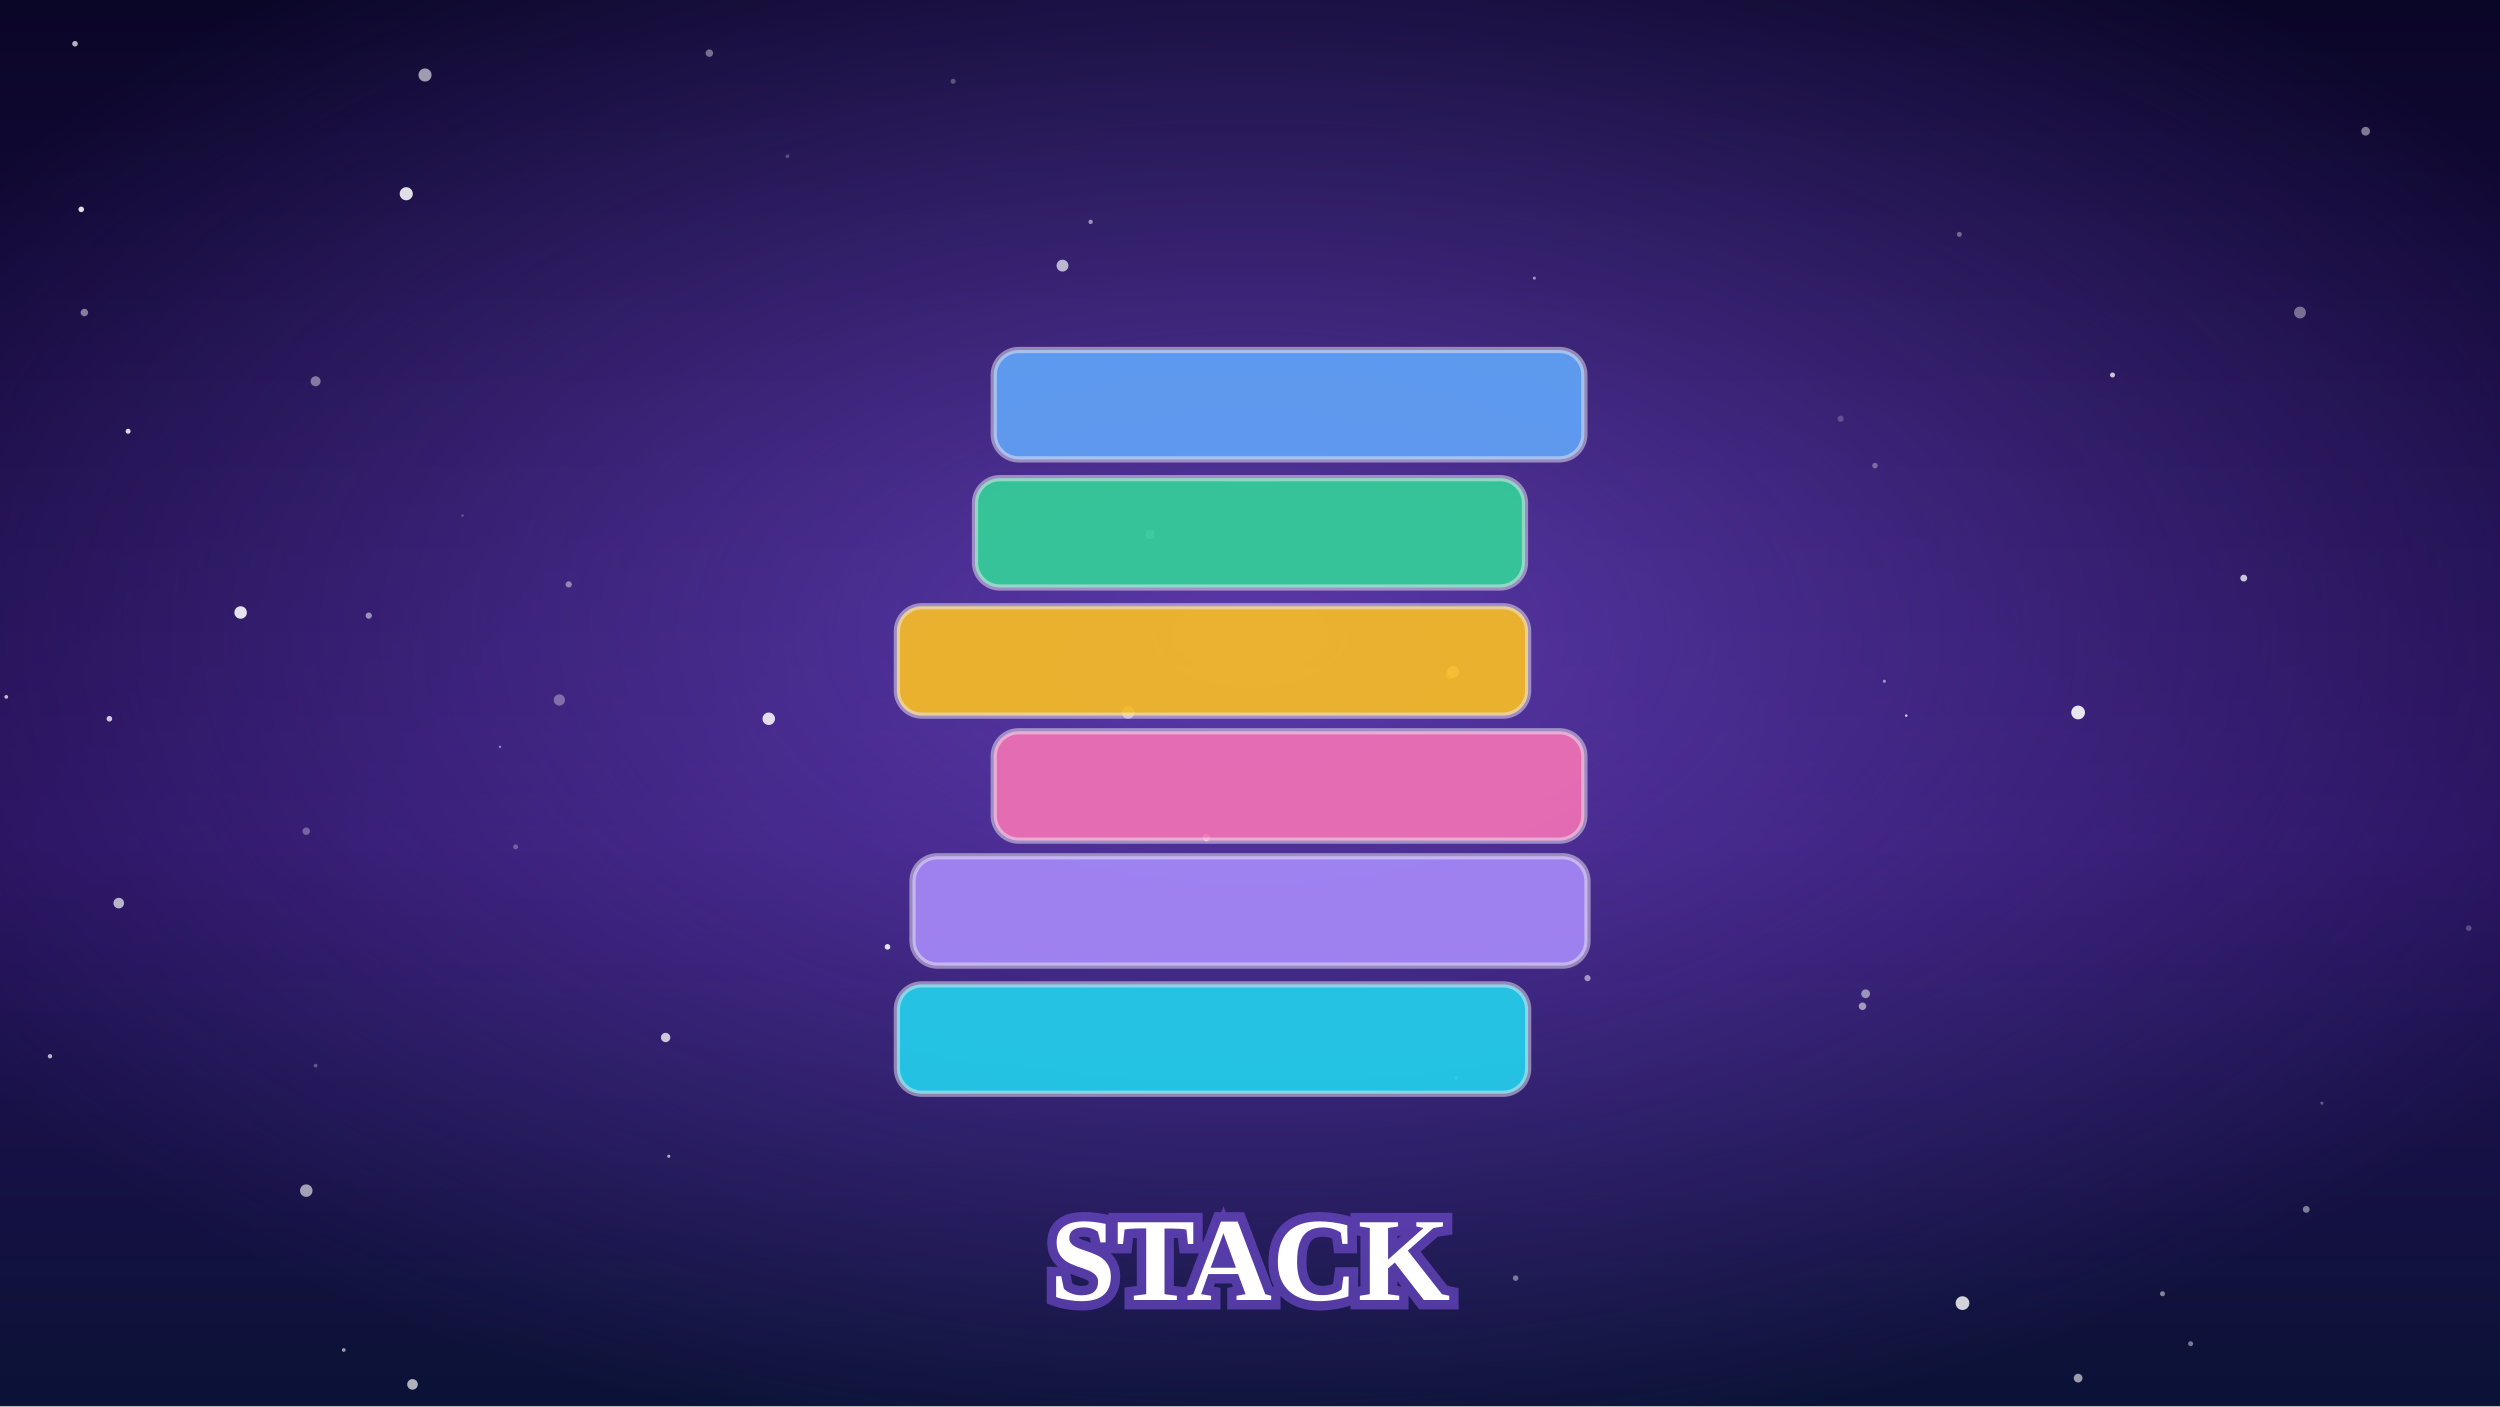
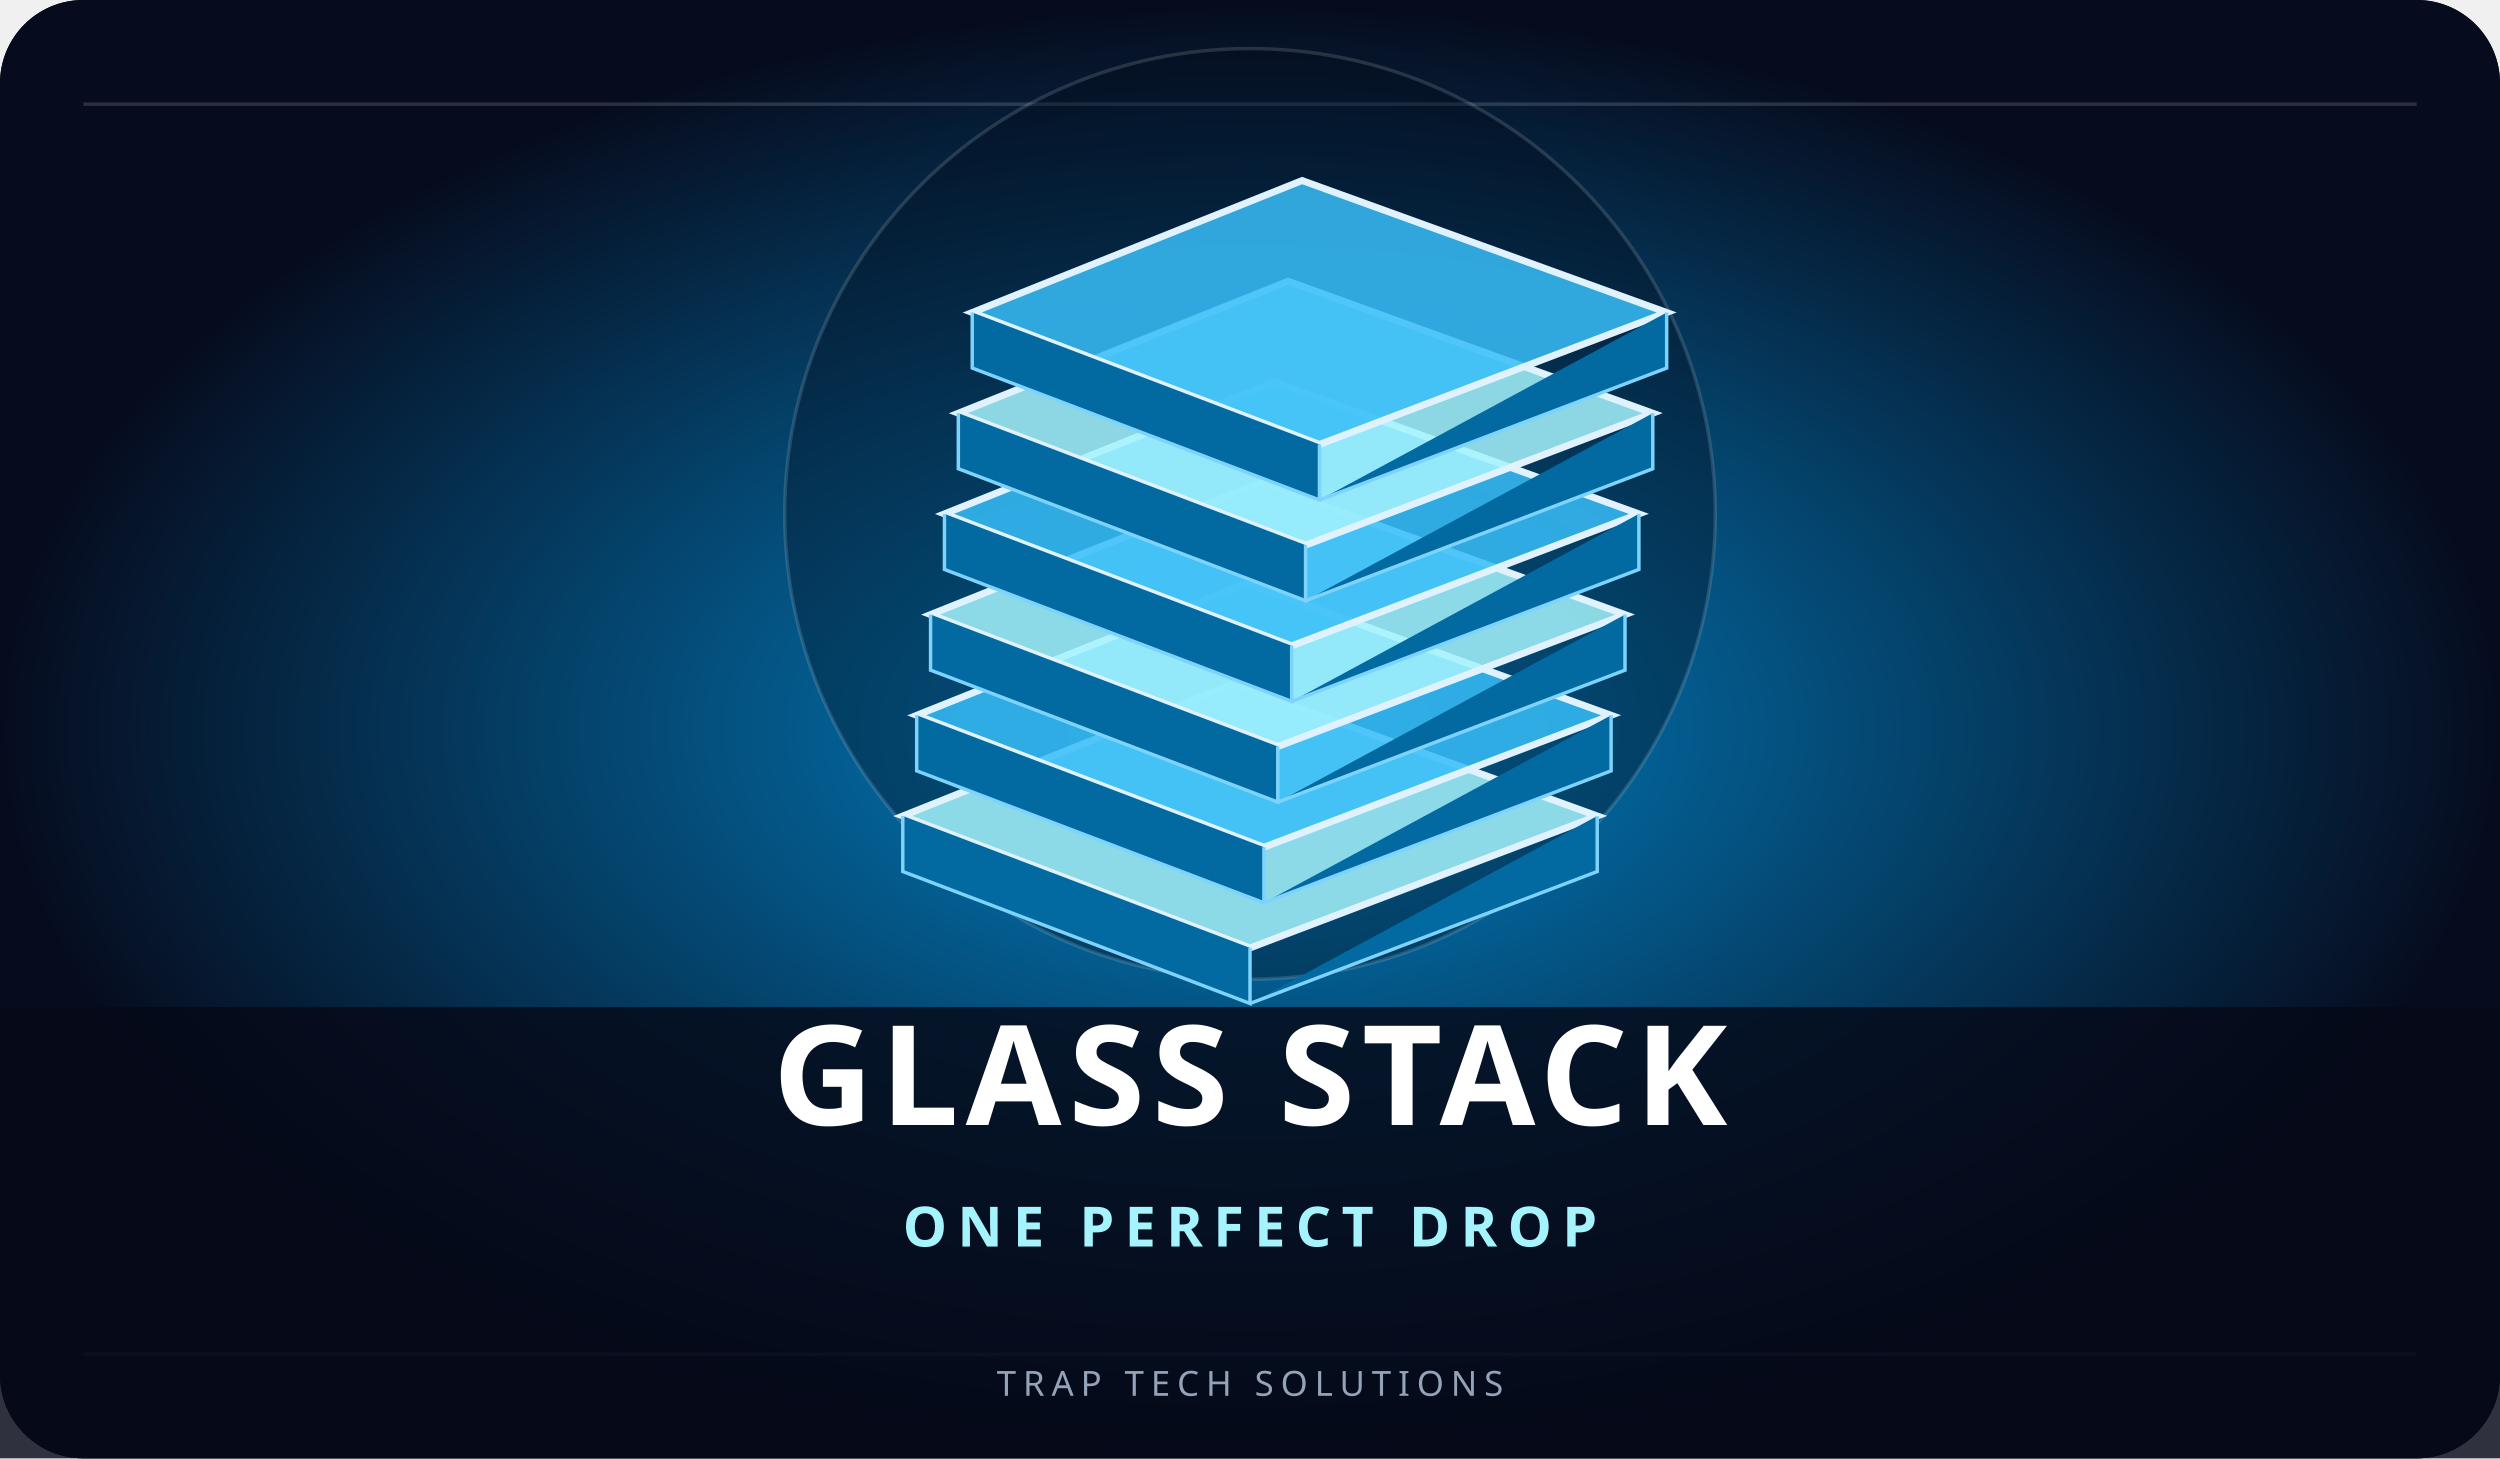
- <svg xmlns="http://www.w3.org/2000/svg" viewBox="0 0 800 450" width="800" height="450">
+ <svg xmlns="http://www.w3.org/2000/svg" width="720" height="420" viewBox="0 0 720 420" role="img" aria-label="GLASS STACK">
  <defs>
-     <linearGradient id="b" x1="0" y1="0" x2="0" y2="1">
-       <stop offset="0" stop-color="#0a0628" />
-       <stop offset=".6" stop-color="#241058" />
-       <stop offset="1" stop-color="#0b1236" />
-     </linearGradient>
-     <radialGradient id="g" cx=".5" cy=".45" r=".6">
-       <stop offset="0" stop-color="#8b5cf6" stop-opacity=".55" />
-       <stop offset="1" stop-color="#8b5cf6" stop-opacity="0" />
+     <radialGradient id="glow">
+       <stop stop-color="#0284c7" />
+       <stop offset="1" stop-color="#060b1d" />
    </radialGradient>
  </defs>
-   <rect width="800" height="450" fill="url(#b)" />
-   <rect width="800" height="450" fill="url(#g)" />
-   <circle cx="596" cy="322" r="1.2" fill="#fff" opacity="0.54" />
-   <circle cx="24" cy="14" r="0.9" fill="#fff" opacity="0.69" />
-   <circle cx="361" cy="228" r="2.0" fill="#fff" opacity="0.49" />
-   <circle cx="627" cy="75" r="0.8" fill="#fff" opacity="0.34" />
-   <circle cx="368" cy="171" r="1.5" fill="#fff" opacity="0.41" />
-   <circle cx="118" cy="197" r="1.0" fill="#fff" opacity="0.51" />
-   <circle cx="41" cy="138" r="0.8" fill="#fff" opacity="0.84" />
-   <circle cx="148" cy="165" r="0.4" fill="#fff" opacity="0.25" />
-   <circle cx="252" cy="50" r="0.6" fill="#fff" opacity="0.24" />
-   <circle cx="736" cy="100" r="1.9" fill="#fff" opacity="0.39" />
-   <circle cx="101" cy="122" r="1.6" fill="#fff" opacity="0.42" />
-   <circle cx="743" cy="353" r="0.5" fill="#fff" opacity="0.30" />
-   <circle cx="305" cy="26" r="0.8" fill="#fff" opacity="0.27" />
-   <circle cx="77" cy="196" r="2.0" fill="#fff" opacity="0.87" />
-   <circle cx="603" cy="218" r="0.5" fill="#fff" opacity="0.51" />
-   <circle cx="246" cy="230" r="2.0" fill="#fff" opacity="0.84" />
-   <circle cx="227" cy="17" r="1.2" fill="#fff" opacity="0.40" />
-   <circle cx="757" cy="42" r="1.4" fill="#fff" opacity="0.46" />
-   <circle cx="738" cy="387" r="1.1" fill="#fff" opacity="0.45" />
-   <circle cx="182" cy="187" r="1.0" fill="#fff" opacity="0.44" />
-   <circle cx="284" cy="303" r="0.9" fill="#fff" opacity="0.87" />
-   <circle cx="136" cy="24" r="2.1" fill="#fff" opacity="0.59" />
-   <circle cx="600" cy="149" r="0.9" fill="#fff" opacity="0.33" />
-   <circle cx="16" cy="338" r="0.7" fill="#fff" opacity="0.69" />
-   <circle cx="349" cy="71" r="0.7" fill="#fff" opacity="0.51" />
-   <circle cx="508" cy="313" r="1.0" fill="#fff" opacity="0.52" />
-   <circle cx="589" cy="134" r="1.0" fill="#fff" opacity="0.21" />
-   <circle cx="386" cy="268" r="1.2" fill="#fff" opacity="0.71" />
-   <circle cx="38" cy="289" r="1.7" fill="#fff" opacity="0.67" />
-   <circle cx="597" cy="318" r="1.4" fill="#fff" opacity="0.51" />
-   <circle cx="101" cy="341" r="0.6" fill="#fff" opacity="0.28" />
-   <circle cx="165" cy="271" r="0.8" fill="#fff" opacity="0.27" />
-   <circle cx="676" cy="120" r="0.8" fill="#fff" opacity="0.75" />
-   <circle cx="214" cy="370" r="0.5" fill="#fff" opacity="0.65" />
-   <circle cx="179" cy="224" r="1.8" fill="#fff" opacity="0.34" />
-   <circle cx="790" cy="297" r="0.9" fill="#fff" opacity="0.24" />
-   <circle cx="98" cy="381" r="2.0" fill="#fff" opacity="0.60" />
-   <circle cx="130" cy="62" r="2.1" fill="#fff" opacity="0.86" />
-   <circle cx="665" cy="441" r="1.4" fill="#fff" opacity="0.58" />
-   <circle cx="465" cy="215" r="1.9" fill="#fff" opacity="0.59" />
-   <circle cx="665" cy="228" r="2.2" fill="#fff" opacity="0.88" />
-   <circle cx="110" cy="432" r="0.6" fill="#fff" opacity="0.58" />
-   <circle cx="491" cy="89" r="0.5" fill="#fff" opacity="0.51" />
-   <circle cx="701" cy="430" r="0.8" fill="#fff" opacity="0.44" />
-   <circle cx="2" cy="223" r="0.6" fill="#fff" opacity="0.71" />
-   <circle cx="485" cy="409" r="0.9" fill="#fff" opacity="0.41" />
-   <circle cx="692" cy="414" r="0.8" fill="#fff" opacity="0.48" />
-   <circle cx="98" cy="266" r="1.2" fill="#fff" opacity="0.31" />
-   <circle cx="610" cy="229" r="0.4" fill="#fff" opacity="0.79" />
-   <circle cx="213" cy="332" r="1.5" fill="#fff" opacity="0.75" />
-   <circle cx="26" cy="67" r="0.9" fill="#fff" opacity="0.86" />
-   <circle cx="628" cy="417" r="2.2" fill="#fff" opacity="0.81" />
-   <circle cx="340" cy="85" r="1.9" fill="#fff" opacity="0.67" />
-   <circle cx="160" cy="239" r="0.4" fill="#fff" opacity="0.44" />
-   <circle cx="27" cy="100" r="1.2" fill="#fff" opacity="0.46" />
-   <circle cx="35" cy="230" r="0.9" fill="#fff" opacity="0.77" />
-   <circle cx="466" cy="345" r="0.6" fill="#fff" opacity="0.44" />
-   <circle cx="132" cy="443" r="1.7" fill="#fff" opacity="0.67" />
-   <circle cx="718" cy="185" r="1.1" fill="#fff" opacity="0.75" />
-   <circle cx="464" cy="216" r="1.4" fill="#fff" opacity="0.29" />
-   <rect x="287" y="315" width="202" height="35" rx="8" fill="#22d3ee" opacity=".9" stroke="#fff" stroke-opacity=".5" stroke-width="2" />
-   <rect x="292" y="274" width="216" height="35" rx="8" fill="#a78bfa" opacity=".9" stroke="#fff" stroke-opacity=".5" stroke-width="2" />
-   <rect x="318" y="234" width="189" height="35" rx="8" fill="#f472b6" opacity=".9" stroke="#fff" stroke-opacity=".5" stroke-width="2" />
-   <rect x="287" y="194" width="202" height="35" rx="8" fill="#fbbf24" opacity=".9" stroke="#fff" stroke-opacity=".5" stroke-width="2" />
-   <rect x="312" y="153" width="176" height="35" rx="8" fill="#34d399" opacity=".9" stroke="#fff" stroke-opacity=".5" stroke-width="2" />
-   <rect x="318" y="112" width="189" height="35" rx="8" fill="#60a5fa" opacity=".9" stroke="#fff" stroke-opacity=".5" stroke-width="2" />
-   <text x="400.0" y="416" text-anchor="middle" font-family="Orbitron,Exo 2,sans-serif" font-weight="900" font-size="38" fill="#fff" stroke="#8b5cf6" stroke-opacity=".5" stroke-width="6" paint-order="stroke">STACK</text>
+   <rect width="720" height="420" rx="24" fill="#060b1d" />
+   <rect width="720" height="420" rx="24" fill="url(#glow)" />
+   <path d="M24 390H696M24 30H696" stroke="#fff" stroke-opacity=".15" />
+   <circle cx="360" cy="148" r="134" fill="#050918" fill-opacity=".35" stroke="#fff" stroke-opacity=".14" />
+   <path d="M260 235l95 -38 105 38 -100 38z" fill="#a5f3fc" fill-opacity=".85" stroke="#e0f2fe" stroke-width="2" />
+   <path d="M260 235v16l100 38v-16m0 16 100-38v-16" fill="#0369a1" stroke="#7dd3fc" />
+   <path d="M264 206l95 -38 105 38 -100 38z" fill="#38bdf8" fill-opacity=".85" stroke="#e0f2fe" stroke-width="2" />
+   <path d="M264 206v16l100 38v-16m0 16 100-38v-16" fill="#0369a1" stroke="#7dd3fc" />
+   <path d="M268 177l95 -38 105 38 -100 38z" fill="#a5f3fc" fill-opacity=".85" stroke="#e0f2fe" stroke-width="2" />
+   <path d="M268 177v16l100 38v-16m0 16 100-38v-16" fill="#0369a1" stroke="#7dd3fc" />
+   <path d="M272 148l95 -38 105 38 -100 38z" fill="#38bdf8" fill-opacity=".85" stroke="#e0f2fe" stroke-width="2" />
+   <path d="M272 148v16l100 38v-16m0 16 100-38v-16" fill="#0369a1" stroke="#7dd3fc" />
+   <path d="M276 119l95 -38 105 38 -100 38z" fill="#a5f3fc" fill-opacity=".85" stroke="#e0f2fe" stroke-width="2" />
+   <path d="M276 119v16l100 38v-16m0 16 100-38v-16" fill="#0369a1" stroke="#7dd3fc" />
+   <path d="M280 90l95 -38 105 38 -100 38z" fill="#38bdf8" fill-opacity=".85" stroke="#e0f2fe" stroke-width="2" />
+   <path d="M280 90v16l100 38v-16m0 16 100-38v-16" fill="#0369a1" stroke="#7dd3fc" />
+   <rect y="290" width="720" height="130" fill="#050918" fill-opacity=".82" />
+   <text x="360" y="324" fill="#fff" font-family="sans-serif" font-size="40" font-weight="900" text-anchor="middle" letter-spacing="2">GLASS STACK</text>
+   <text x="360" y="359" fill="#a5f3fc" font-family="sans-serif" font-size="16" font-weight="700" text-anchor="middle" letter-spacing="3">ONE PERFECT DROP</text>
+   <text x="360" y="402" fill="#94a3b8" font-family="sans-serif" font-size="10" text-anchor="middle" letter-spacing="2">TRAP TECH SOLUTIONS</text>
</svg>
